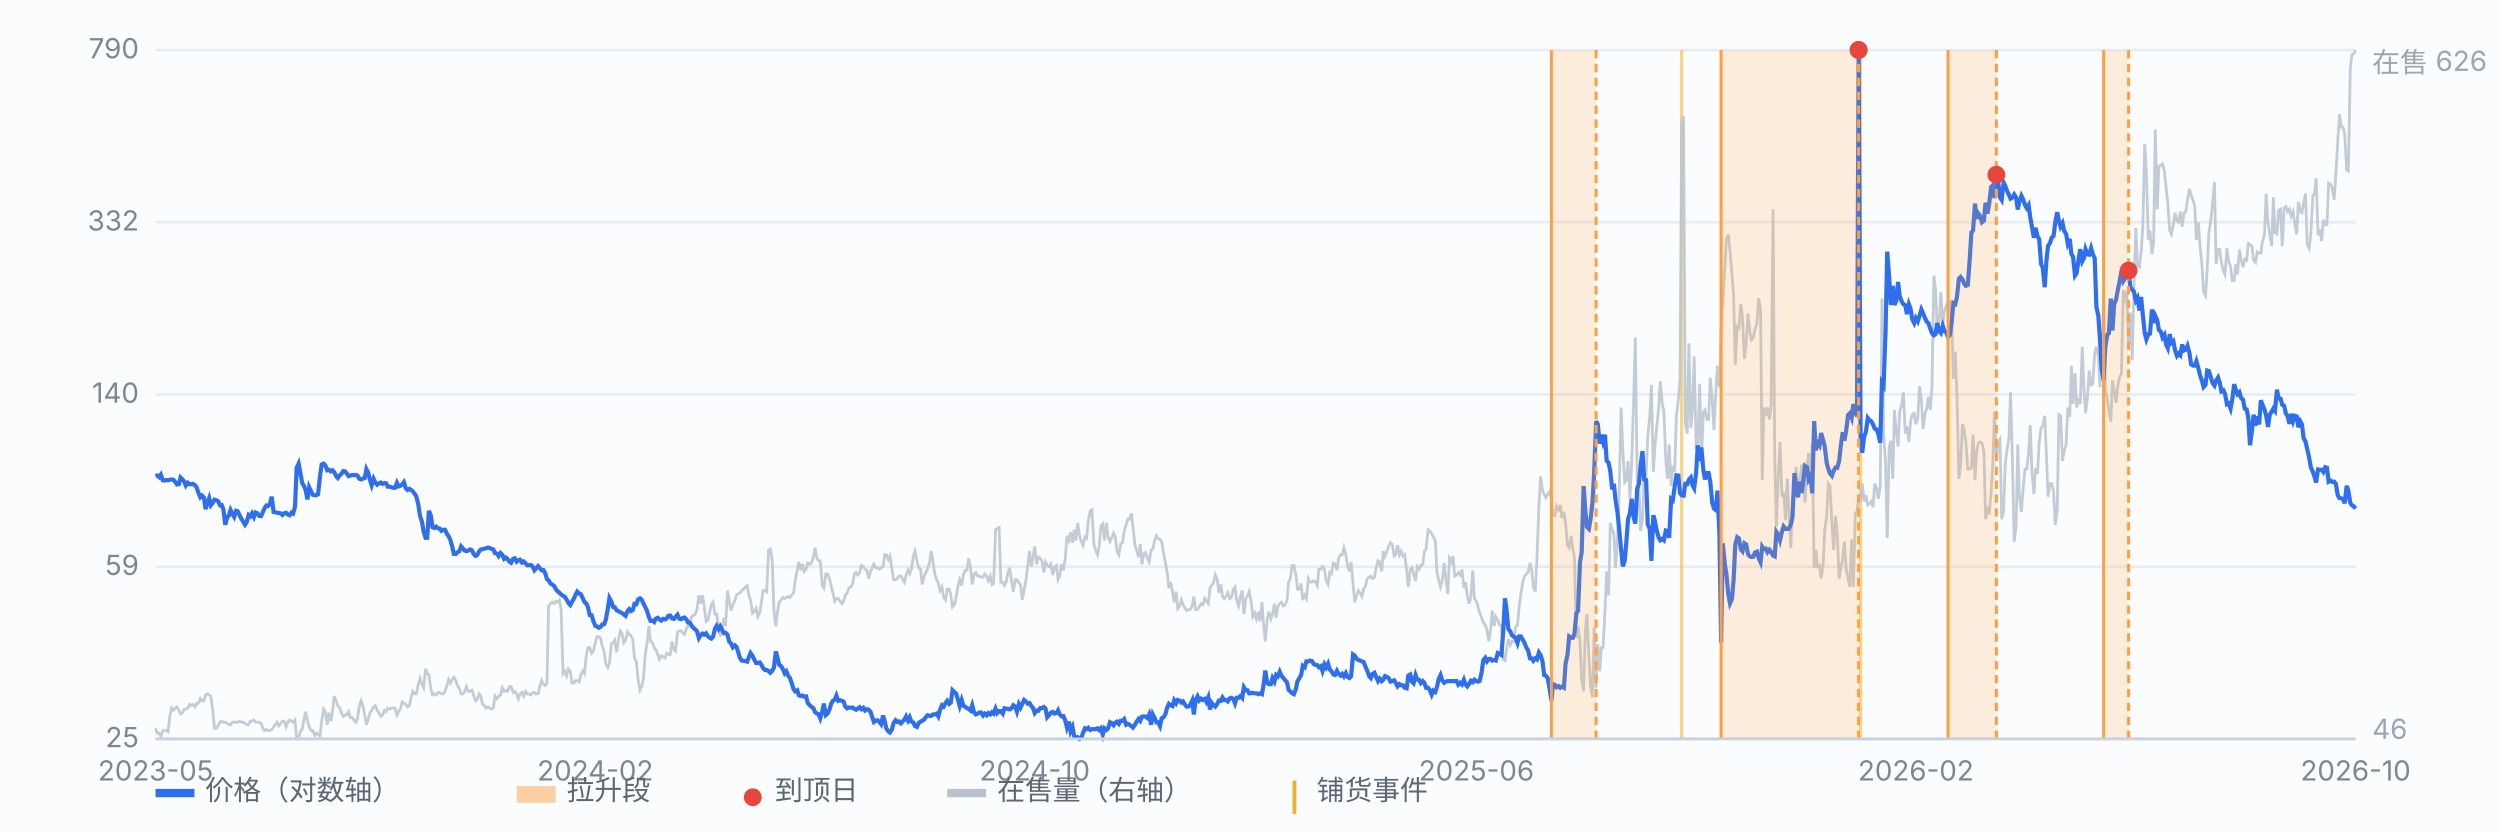
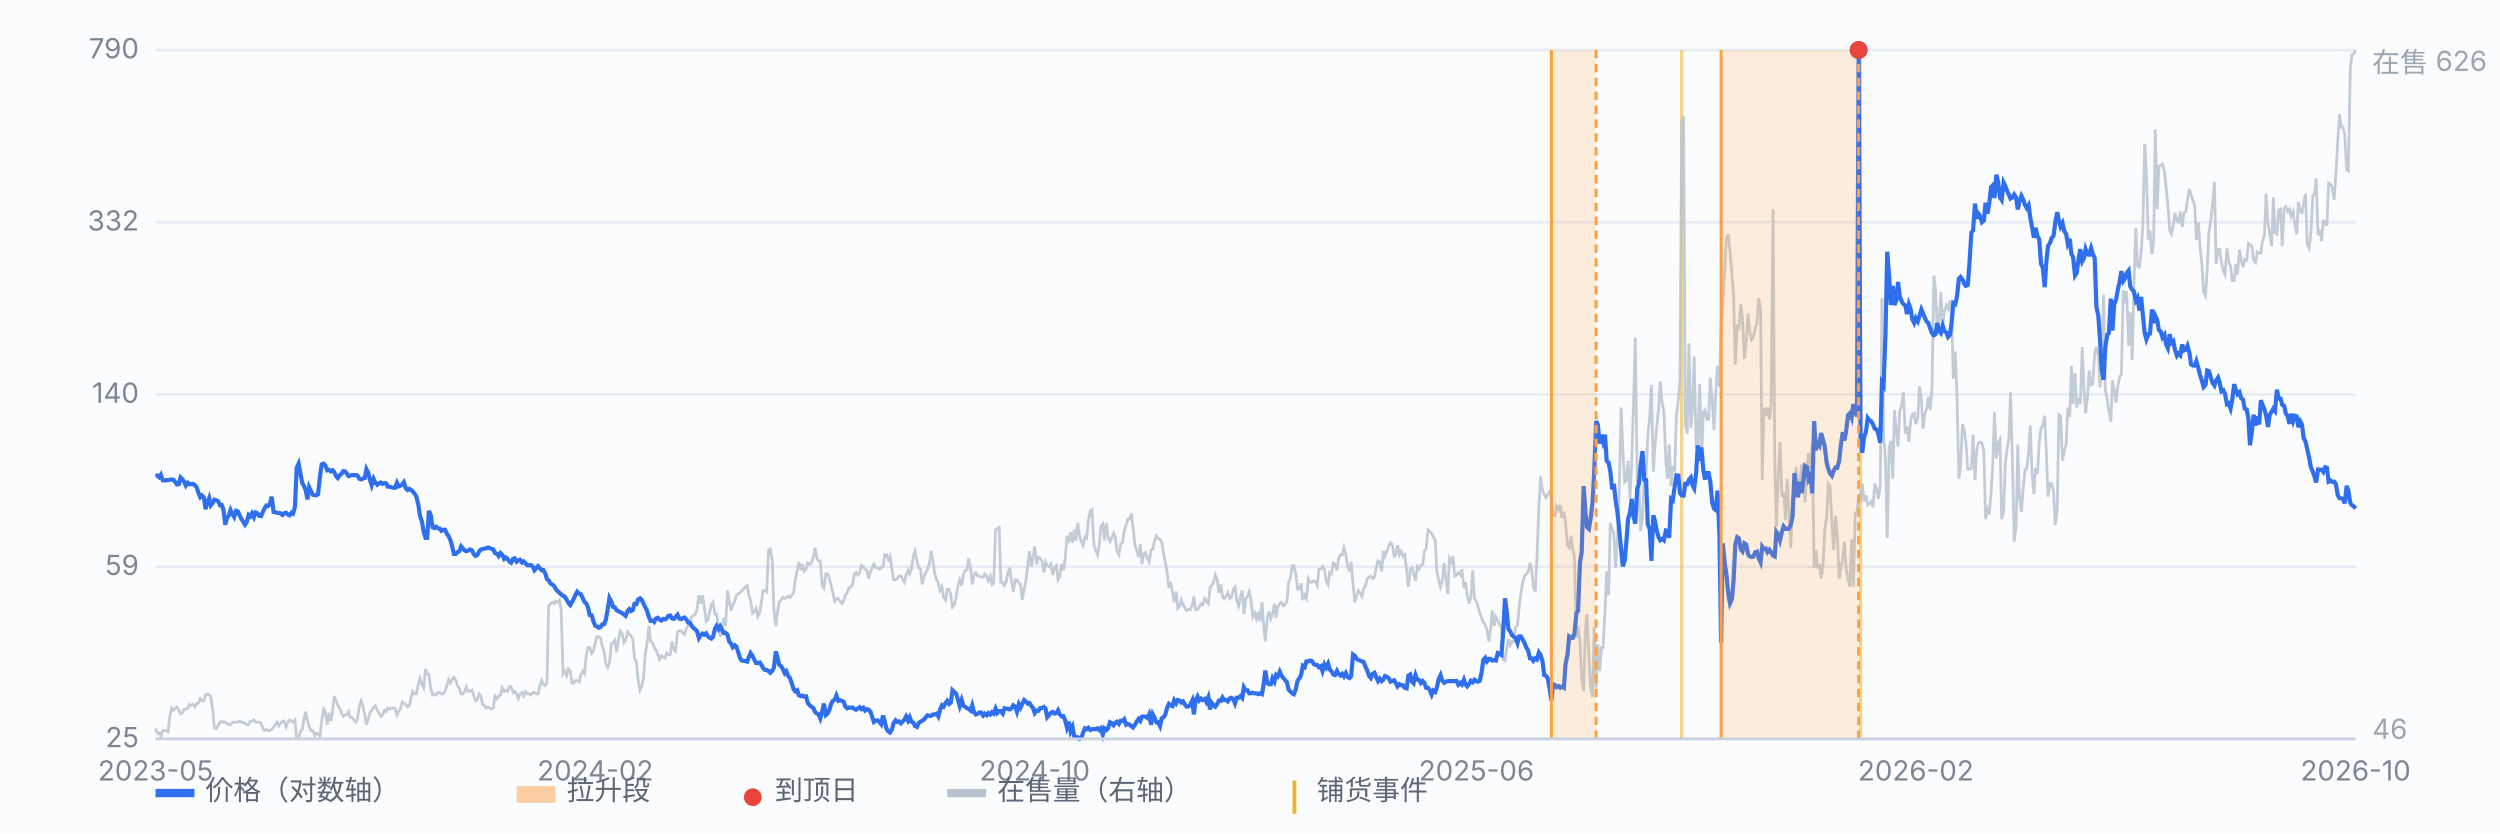
<svg xmlns="http://www.w3.org/2000/svg" viewBox="0 0 900 300" preserveAspectRatio="xMidYMid meet" style="width:100%;max-width:900px;height:auto;display:block" font-family="-apple-system,Segoe UI,Microsoft YaHei,sans-serif" font-size="10">
  <rect x="0" y="0" width="900" height="300" fill="#fbfcfe" />
  <line x1="56" y1="266.0" x2="848" y2="266.0" stroke="#e8edf5" stroke-width="1" />
  <text x="50" y="269.0" text-anchor="end" fill="#7b8794">25</text>
  <line x1="56" y1="204.0" x2="848" y2="204.0" stroke="#e8edf5" stroke-width="1" />
  <text x="50" y="207.0" text-anchor="end" fill="#7b8794">59</text>
  <line x1="56" y1="142.0" x2="848" y2="142.0" stroke="#e8edf5" stroke-width="1" />
  <text x="50" y="145.0" text-anchor="end" fill="#7b8794">140</text>
  <line x1="56" y1="80.0" x2="848" y2="80.0" stroke="#e8edf5" stroke-width="1" />
  <text x="50" y="83.0" text-anchor="end" fill="#7b8794">332</text>
  <line x1="56" y1="18.0" x2="848" y2="18.0" stroke="#e8edf5" stroke-width="1" />
  <text x="50" y="21.0" text-anchor="end" fill="#7b8794">790</text>
  <line x1="605.4" y1="18" x2="605.4" y2="266" stroke="#f0b429" stroke-width="1.2" opacity="0.55" />
  <line x1="669.8" y1="18" x2="669.8" y2="266" stroke="#f0b429" stroke-width="1.2" opacity="0.55" />
  <path d="M56.0 262.2 L56.6 263.9 L57.3 263.9 L57.9 265.1 L58.6 263.0 L59.2 263.0 L59.9 263.0 L60.5 263.4 L61.1 257.9 L61.8 254.9 L62.4 255.7 L63.1 254.9 L63.7 254.5 L64.4 255.7 L65.0 257.0 L65.7 256.6 L66.3 255.3 L66.9 255.3 L67.6 254.9 L68.2 253.6 L68.9 254.0 L69.5 253.6 L70.2 254.5 L70.8 253.2 L71.4 253.2 L72.1 251.5 L72.7 252.3 L73.4 252.3 L74.0 250.2 L74.7 249.8 L75.3 250.2 L75.9 250.6 L76.6 255.7 L77.2 262.2 L77.9 262.2 L78.5 261.3 L79.2 260.0 L79.8 259.6 L80.4 260.0 L81.1 260.0 L81.7 260.4 L82.4 260.9 L83.0 260.9 L83.7 260.0 L84.3 260.0 L85.0 260.0 L85.6 260.0 L86.2 259.6 L86.9 260.0 L87.5 260.0 L88.2 260.4 L88.8 260.9 L89.5 260.9 L90.1 259.6 L90.7 259.6 L91.4 259.2 L92.0 260.0 L92.7 260.0 L93.3 260.0 L94.0 260.4 L94.6 262.2 L95.2 263.0 L95.9 262.6 L96.5 263.0 L97.2 263.0 L97.8 262.6 L98.5 261.7 L99.1 260.9 L99.7 260.0 L100.4 261.3 L101.0 260.4 L101.7 259.6 L102.3 259.6 L103.0 261.7 L103.6 260.0 L104.3 259.2 L104.9 259.6 L105.5 260.0 L106.2 259.2 L106.8 266.0 L107.5 266.0 L108.1 263.4 L108.8 262.6 L109.4 259.2 L110.0 256.2 L110.7 259.6 L111.3 261.7 L112.0 263.0 L112.6 263.0 L113.3 264.7 L113.9 263.9 L114.5 264.3 L115.2 265.1 L115.8 259.6 L116.5 255.3 L117.1 256.2 L117.8 260.9 L118.4 256.6 L119.1 259.6 L119.7 256.2 L120.3 250.6 L121.0 252.3 L121.6 254.0 L122.3 254.9 L122.9 256.6 L123.6 257.9 L124.2 257.4 L124.8 257.4 L125.5 256.2 L126.1 258.3 L126.8 258.3 L127.4 259.2 L128.1 260.0 L128.7 258.7 L129.3 254.5 L130.0 252.3 L130.6 254.0 L131.3 257.4 L131.9 260.9 L132.6 258.7 L133.2 256.6 L133.8 255.7 L134.5 254.5 L135.1 254.0 L135.8 255.7 L136.4 256.6 L137.1 257.9 L137.7 257.4 L138.4 255.7 L139.0 256.2 L139.6 254.9 L140.3 255.3 L140.9 254.9 L141.6 254.9 L142.2 254.9 L142.9 257.4 L143.5 256.2 L144.1 255.3 L144.8 252.7 L145.4 253.2 L146.1 253.6 L146.7 254.5 L147.4 254.0 L148.0 251.0 L148.6 248.9 L149.3 249.8 L149.9 249.8 L150.6 246.3 L151.2 244.2 L151.9 246.3 L152.5 247.6 L153.2 240.8 L153.8 242.5 L154.4 242.9 L155.1 248.0 L155.7 250.2 L156.4 249.8 L157.0 250.2 L157.7 249.3 L158.3 249.3 L158.9 249.8 L159.6 249.8 L160.2 248.9 L160.9 246.8 L161.5 244.6 L162.2 245.9 L162.8 244.6 L163.4 243.8 L164.1 245.0 L164.7 246.8 L165.4 248.0 L166.0 249.8 L166.7 249.8 L167.3 248.9 L167.9 247.2 L168.6 248.9 L169.2 248.9 L169.9 248.5 L170.5 250.2 L171.2 252.3 L171.8 251.9 L172.5 249.8 L173.1 250.6 L173.7 253.6 L174.4 254.0 L175.0 254.9 L175.7 254.5 L176.3 254.9 L177.0 255.3 L177.6 254.9 L178.2 250.6 L178.9 251.5 L179.5 250.6 L180.2 250.2 L180.8 247.6 L181.5 248.9 L182.1 248.5 L182.7 248.9 L183.4 247.2 L184.0 247.2 L184.7 249.3 L185.3 248.9 L186.0 249.8 L186.6 251.5 L187.2 249.8 L187.9 249.3 L188.5 250.6 L189.2 248.9 L189.8 249.8 L190.5 249.8 L191.1 250.2 L191.8 249.3 L192.4 249.3 L193.0 249.8 L193.7 249.8 L194.3 247.2 L195.0 245.0 L195.6 246.3 L196.3 246.8 L196.9 245.9 L197.5 218.1 L198.2 217.3 L198.8 216.8 L199.5 217.3 L200.1 216.4 L200.8 216.8 L201.4 216.0 L202.0 219.4 L202.7 242.5 L203.3 241.6 L204.0 243.3 L204.6 240.8 L205.3 241.6 L205.9 245.9 L206.6 245.9 L207.2 245.0 L207.8 245.0 L208.5 245.5 L209.1 242.9 L209.8 241.6 L210.4 242.5 L211.1 235.6 L211.7 233.1 L212.3 233.1 L213.0 235.2 L213.6 234.4 L214.3 231.4 L214.9 229.2 L215.6 229.2 L216.2 229.7 L216.8 232.6 L217.5 234.8 L218.1 239.1 L218.8 240.3 L219.4 238.6 L220.1 231.8 L220.7 231.4 L221.3 230.5 L222.0 234.8 L222.6 230.5 L223.3 227.1 L223.9 227.9 L224.6 231.4 L225.2 230.5 L225.9 227.5 L226.5 228.4 L227.1 228.8 L227.8 230.1 L228.4 236.9 L229.1 238.2 L229.7 244.6 L230.4 248.5 L231.0 247.2 L231.6 244.6 L232.3 235.6 L232.9 231.8 L233.6 225.4 L234.2 230.9 L234.9 231.4 L235.5 233.1 L236.1 233.9 L236.8 235.6 L237.4 237.4 L238.1 236.1 L238.7 236.5 L239.4 236.9 L240.0 235.2 L240.6 235.6 L241.3 235.6 L241.9 230.9 L242.6 233.9 L243.2 234.4 L243.9 227.5 L244.5 227.1 L245.2 227.1 L245.8 227.9 L246.4 228.4 L247.1 226.2 L247.7 225.4 L248.4 223.7 L249.0 222.0 L249.7 221.5 L250.3 221.1 L250.9 219.4 L251.6 214.3 L252.2 217.3 L252.9 214.3 L253.5 218.1 L254.2 223.7 L254.8 223.2 L255.4 220.7 L256.1 217.7 L256.7 216.8 L257.4 221.1 L258.0 221.1 L258.7 225.8 L259.3 229.2 L260.0 226.2 L260.6 222.4 L261.2 225.4 L261.9 212.6 L262.5 216.4 L263.2 219.8 L263.8 217.7 L264.5 216.4 L265.1 214.3 L265.7 213.8 L266.4 213.4 L267.0 212.6 L267.7 212.1 L268.3 211.3 L269.0 210.8 L269.6 214.3 L270.2 216.0 L270.9 220.7 L271.5 220.2 L272.2 219.0 L272.8 222.0 L273.5 220.7 L274.1 216.8 L274.7 212.6 L275.4 212.6 L276.0 213.0 L276.7 198.0 L277.3 197.6 L278.0 201.4 L278.6 219.4 L279.3 225.4 L279.9 220.2 L280.5 216.8 L281.2 216.0 L281.8 215.1 L282.5 215.5 L283.1 215.1 L283.8 214.7 L284.4 215.1 L285.0 214.3 L285.7 213.4 L286.3 208.7 L287.0 205.3 L287.6 202.3 L288.3 205.3 L288.9 203.1 L289.5 205.7 L290.2 204.9 L290.8 202.7 L291.5 203.1 L292.1 202.7 L292.8 200.6 L293.4 197.2 L294.1 201.0 L294.7 201.9 L295.3 201.9 L296.0 210.8 L296.6 211.7 L297.3 206.6 L297.9 206.6 L298.6 208.3 L299.2 210.8 L299.8 213.4 L300.5 216.4 L301.1 215.5 L301.8 215.5 L302.4 216.4 L303.1 217.3 L303.7 216.4 L304.3 214.3 L305.0 213.4 L305.6 211.7 L306.3 211.3 L306.9 210.4 L307.6 206.6 L308.2 206.1 L308.8 207.0 L309.5 206.1 L310.1 203.6 L310.8 204.0 L311.4 204.9 L312.1 205.3 L312.7 208.3 L313.4 205.7 L314.0 204.4 L314.6 203.1 L315.3 204.4 L315.9 204.4 L316.6 204.9 L317.2 204.4 L317.9 204.0 L318.5 199.7 L319.1 199.7 L319.8 201.4 L320.4 200.2 L321.1 204.9 L321.7 208.7 L322.4 208.7 L323.0 208.3 L323.6 207.4 L324.3 207.4 L324.9 208.3 L325.6 209.6 L326.2 207.0 L326.9 205.3 L327.5 206.6 L328.1 204.9 L328.8 200.2 L329.4 198.4 L330.1 201.9 L330.7 204.4 L331.4 204.9 L332.0 210.4 L332.7 207.4 L333.3 206.1 L333.9 204.9 L334.6 202.7 L335.2 198.4 L335.9 202.3 L336.5 206.6 L337.2 208.7 L337.8 210.0 L338.4 212.6 L339.1 211.3 L339.7 215.1 L340.4 216.0 L341.0 212.1 L341.7 212.1 L342.3 214.3 L342.9 218.5 L343.6 217.7 L344.2 215.1 L344.9 210.8 L345.5 208.7 L346.2 210.8 L346.8 207.0 L347.5 205.3 L348.1 205.3 L348.7 201.0 L349.4 204.4 L350.0 210.4 L350.7 206.6 L351.3 206.1 L352.0 207.4 L352.6 207.4 L353.2 207.8 L353.9 207.8 L354.5 206.6 L355.2 207.4 L355.8 209.1 L356.5 207.4 L357.1 210.4 L357.7 210.0 L358.4 190.7 L359.0 190.3 L359.7 189.9 L360.3 209.6 L361.0 209.6 L361.6 210.8 L362.2 209.6 L362.9 206.1 L363.5 204.4 L364.2 209.6 L364.8 213.0 L365.5 208.7 L366.1 208.7 L366.8 210.0 L367.4 210.4 L368.0 216.0 L368.7 212.1 L369.3 209.1 L370.0 203.6 L370.6 198.4 L371.3 204.0 L371.9 200.6 L372.5 196.7 L373.2 203.1 L373.8 200.6 L374.5 201.0 L375.1 201.9 L375.8 206.1 L376.4 202.3 L377.0 203.6 L377.7 204.0 L378.3 203.1 L379.0 207.0 L379.6 204.4 L380.3 203.6 L380.9 208.7 L381.5 207.4 L382.2 203.1 L382.8 205.3 L383.5 201.0 L384.1 192.9 L384.8 194.6 L385.4 191.6 L386.1 195.4 L386.7 190.7 L387.3 194.6 L388.0 188.2 L388.6 192.9 L389.3 195.0 L389.9 196.3 L390.6 193.3 L391.2 193.7 L391.8 187.3 L392.5 183.9 L393.1 183.5 L393.8 195.9 L394.4 198.0 L395.1 199.7 L395.7 196.7 L396.3 189.5 L397.0 188.6 L397.6 194.6 L398.3 188.2 L398.9 193.3 L399.6 195.0 L400.2 193.7 L400.9 192.0 L401.5 193.3 L402.1 198.4 L402.8 199.7 L403.4 195.9 L404.1 195.4 L404.7 191.2 L405.4 189.0 L406.0 186.9 L406.6 186.9 L407.3 184.8 L407.9 189.9 L408.6 196.3 L409.2 198.0 L409.9 200.6 L410.5 195.9 L411.1 203.1 L411.8 199.3 L412.4 198.9 L413.1 201.0 L413.7 202.3 L414.4 198.0 L415.0 197.6 L415.6 195.0 L416.3 192.9 L416.9 193.7 L417.6 194.2 L418.2 195.0 L418.9 199.3 L419.5 202.3 L420.2 206.1 L420.8 211.7 L421.4 209.6 L422.1 213.0 L422.7 216.8 L423.4 213.0 L424.0 219.0 L424.7 218.1 L425.3 216.0 L425.9 217.7 L426.6 219.0 L427.2 219.8 L427.9 219.4 L428.5 219.4 L429.2 218.1 L429.8 214.7 L430.4 219.4 L431.1 219.4 L431.7 218.5 L432.4 217.3 L433.0 217.7 L433.7 215.5 L434.3 216.4 L435.0 217.3 L435.6 211.7 L436.2 210.8 L436.9 209.6 L437.5 207.0 L438.2 208.7 L438.8 213.4 L439.5 210.4 L440.1 214.7 L440.7 215.5 L441.4 214.7 L442.0 213.4 L442.7 215.5 L443.3 215.1 L444.0 212.1 L444.6 211.3 L445.2 216.0 L445.9 218.1 L446.5 215.1 L447.2 212.6 L447.8 221.1 L448.5 215.5 L449.1 214.7 L449.7 213.0 L450.4 216.4 L451.0 222.0 L451.7 220.7 L452.3 222.8 L453.0 220.2 L453.6 223.7 L454.3 216.8 L454.9 225.0 L455.5 230.9 L456.2 222.8 L456.8 220.2 L457.5 222.8 L458.1 221.1 L458.8 217.3 L459.4 222.4 L460.0 218.5 L460.7 217.3 L461.3 216.8 L462.0 218.1 L462.6 217.7 L463.3 216.4 L463.9 209.6 L464.5 208.3 L465.2 203.6 L465.8 203.6 L466.5 207.0 L467.1 212.1 L467.8 212.1 L468.4 210.0 L469.0 216.0 L469.7 214.3 L470.3 215.5 L471.0 208.3 L471.6 209.6 L472.3 209.6 L472.9 209.1 L473.6 209.6 L474.2 210.8 L474.8 204.9 L475.5 204.9 L476.1 204.0 L476.8 204.9 L477.4 209.1 L478.1 210.4 L478.7 206.1 L479.3 206.6 L480.0 202.7 L480.6 203.1 L481.3 205.3 L481.9 201.0 L482.6 199.7 L483.2 199.7 L483.8 197.2 L484.5 199.7 L485.1 203.6 L485.8 205.7 L486.4 202.3 L487.1 210.4 L487.7 216.8 L488.4 214.3 L489.0 212.6 L489.6 213.4 L490.3 214.7 L490.9 212.1 L491.6 210.8 L492.2 208.3 L492.9 207.8 L493.5 207.4 L494.1 208.3 L494.8 207.8 L495.4 204.4 L496.1 201.9 L496.7 202.3 L497.4 205.7 L498.0 198.4 L498.6 200.2 L499.3 198.4 L499.9 196.7 L500.6 195.4 L501.2 195.9 L501.9 200.2 L502.5 199.7 L503.1 196.3 L503.8 199.7 L504.4 198.4 L505.1 200.2 L505.7 199.7 L506.4 205.3 L507.0 211.3 L507.7 204.9 L508.3 204.4 L508.9 206.6 L509.6 209.1 L510.2 204.0 L510.9 204.9 L511.5 203.6 L512.2 203.1 L512.8 198.4 L513.4 197.6 L514.1 190.7 L514.7 191.2 L515.4 192.0 L516.0 193.3 L516.7 194.6 L517.3 206.1 L517.9 208.7 L518.6 211.3 L519.2 209.1 L519.9 202.7 L520.5 208.3 L521.2 213.8 L521.8 201.0 L522.5 202.3 L523.1 200.2 L523.7 207.4 L524.4 207.0 L525.0 206.1 L525.7 207.0 L526.3 204.9 L527.0 211.7 L527.6 209.6 L528.2 214.3 L528.9 217.3 L529.5 215.1 L530.2 205.3 L530.8 215.5 L531.5 216.4 L532.1 218.5 L532.7 220.7 L533.4 222.4 L534.0 224.1 L534.7 225.0 L535.3 226.7 L536.0 230.9 L536.6 226.7 L537.2 219.8 L537.9 225.4 L538.5 222.0 L539.2 223.2 L539.8 225.0 L540.5 225.0 L541.1 237.4 L541.8 237.8 L542.4 233.5 L543.0 230.1 L543.7 232.2 L544.3 230.9 L545.0 230.9 L545.6 225.8 L546.3 225.0 L546.9 218.5 L547.5 213.8 L548.2 209.6 L548.8 207.4 L549.5 206.6 L550.1 206.1 L550.8 202.7 L551.4 204.9 L552.0 211.3 L552.7 213.0 L553.3 200.6 L554.0 182.2 L554.6 171.5 L555.3 176.6 L555.9 177.9 L556.5 179.2 L557.2 177.9 L557.8 177.1 L558.5 179.2 L559.1 185.6 L559.8 185.6 L560.4 182.2 L561.1 183.5 L561.7 181.8 L562.3 186.5 L563.0 184.3 L563.6 188.2 L564.3 196.3 L564.9 197.2 L565.6 192.9 L566.2 197.6 L566.8 200.6 L567.5 229.7 L568.1 225.4 L568.8 230.9 L569.4 244.6 L570.1 248.9 L570.7 227.1 L571.3 221.1 L572.0 236.5 L572.6 247.2 L573.3 251.0 L573.9 225.8 L574.6 247.6 L575.2 231.8 L575.9 241.6 L576.5 233.1 L577.1 233.1 L577.8 219.8 L578.4 205.7 L579.1 214.3 L579.7 188.2 L580.4 190.7 L581.0 192.0 L581.6 204.4 L582.3 193.7 L582.9 177.1 L583.6 146.7 L584.2 161.7 L584.9 173.6 L585.5 172.8 L586.1 165.9 L586.8 179.6 L587.4 166.4 L588.1 144.1 L588.7 121.5 L589.4 173.2 L590.0 174.9 L590.6 191.2 L591.3 186.5 L591.9 169.4 L592.6 170.6 L593.2 157.0 L593.9 150.1 L594.5 138.6 L595.2 169.8 L595.8 160.4 L596.4 154.0 L597.1 147.1 L597.7 137.3 L598.4 145.4 L599.0 148.0 L599.7 165.9 L600.3 172.4 L600.9 160.0 L601.6 174.9 L602.2 167.7 L602.9 169.8 L603.5 149.7 L604.2 144.1 L604.8 136.0 L605.4 44.1 L606.1 41.9 L606.7 152.3 L607.4 156.1 L608.0 123.6 L608.7 154.0 L609.3 147.1 L609.9 128.3 L610.6 160.4 L611.2 159.5 L611.9 138.2 L612.5 166.8 L613.2 148.4 L613.8 147.6 L614.5 151.0 L615.1 151.0 L615.7 136.0 L616.4 143.7 L617.0 154.8 L617.7 141.1 L618.3 131.7 L619.0 139.4 L619.6 117.2 L620.2 109.5 L620.9 96.7 L621.5 86.0 L622.2 84.3 L622.8 90.3 L623.5 98.8 L624.1 106.5 L624.7 131.3 L625.4 117.6 L626.0 118.1 L626.7 109.5 L627.3 114.6 L628.0 129.2 L628.6 124.0 L629.3 112.9 L629.9 119.3 L630.5 122.3 L631.2 121.5 L631.8 118.5 L632.5 116.3 L633.1 107.4 L633.8 111.6 L634.4 172.8 L635.0 146.7 L635.7 149.7 L636.3 146.7 L637.0 151.0 L637.6 146.3 L638.3 75.3 L638.9 165.5 L639.5 189.5 L640.2 170.6 L640.8 159.1 L641.5 178.8 L642.1 177.1 L642.8 187.3 L643.4 172.4 L644.0 184.3 L644.7 197.2 L645.3 179.6 L646.0 177.1 L646.6 168.1 L647.3 174.1 L647.9 174.5 L648.6 167.2 L649.2 170.6 L649.8 180.9 L650.5 167.7 L651.1 163.0 L651.8 172.8 L652.4 159.5 L653.1 204.4 L653.7 198.0 L654.3 204.0 L655.0 203.6 L655.6 208.3 L656.3 203.6 L656.9 190.7 L657.6 186.0 L658.2 174.1 L658.8 174.9 L659.5 188.2 L660.1 198.0 L660.8 185.6 L661.4 192.5 L662.1 208.3 L662.7 204.4 L663.4 201.0 L664.0 195.0 L664.6 204.9 L665.3 208.3 L665.9 211.3 L666.6 194.2 L667.2 211.3 L667.9 184.8 L668.5 184.3 L669.1 179.2 L669.8 180.1 L670.4 174.1 L671.1 180.5 L671.7 178.3 L672.4 181.8 L673.0 181.3 L673.6 180.5 L674.3 182.6 L674.9 174.1 L675.6 175.8 L676.2 179.6 L676.9 174.9 L677.5 107.4 L678.1 156.1 L678.8 166.4 L679.4 193.7 L680.1 161.2 L680.7 158.7 L681.4 172.4 L682.0 147.6 L682.7 155.7 L683.3 160.8 L683.9 148.0 L684.6 145.8 L685.2 141.1 L685.9 156.1 L686.5 153.5 L687.2 159.1 L687.8 151.8 L688.4 149.3 L689.1 148.8 L689.7 152.7 L690.4 150.6 L691.0 139.0 L691.7 144.1 L692.3 154.4 L692.9 149.3 L693.6 147.1 L694.2 142.9 L694.9 147.6 L695.5 139.4 L696.2 99.2 L696.8 104.4 L697.4 118.5 L698.1 115.9 L698.7 105.2 L699.4 116.8 L700.0 112.1 L700.7 109.9 L701.3 111.2 L702.0 108.2 L702.6 113.4 L703.2 136.4 L703.9 126.6 L704.5 142.0 L705.2 172.4 L705.8 167.7 L706.5 152.7 L707.1 154.8 L707.7 159.1 L708.4 168.9 L709.0 168.9 L709.7 168.5 L710.3 156.5 L711.0 172.8 L711.6 162.5 L712.2 159.5 L712.9 159.1 L713.5 159.5 L714.2 162.5 L714.8 186.9 L715.5 183.5 L716.1 185.2 L716.8 177.1 L717.4 167.2 L718.0 148.4 L718.7 165.1 L719.3 159.5 L720.0 158.2 L720.6 186.9 L721.3 183.9 L721.9 166.8 L722.5 162.1 L723.2 157.8 L723.8 141.1 L724.5 166.8 L725.1 195.0 L725.8 189.5 L726.4 160.0 L727.0 178.8 L727.7 184.3 L728.3 176.2 L729.0 168.9 L729.6 168.9 L730.3 163.0 L730.9 153.1 L731.5 169.8 L732.2 177.9 L732.8 168.5 L733.5 170.6 L734.1 159.5 L734.8 154.0 L735.4 153.5 L736.1 149.7 L736.7 163.4 L737.3 178.8 L738.0 174.1 L738.6 174.1 L739.3 177.1 L739.9 189.0 L740.6 183.5 L741.2 149.3 L741.8 149.7 L742.5 165.9 L743.1 162.5 L743.8 160.0 L744.4 146.7 L745.1 150.1 L745.7 131.7 L746.3 145.4 L747.0 134.3 L747.6 146.7 L748.3 143.3 L748.9 145.4 L749.6 124.9 L750.2 139.4 L750.8 148.8 L751.5 142.9 L752.1 133.4 L752.8 138.6 L753.4 138.2 L754.1 127.0 L754.7 124.9 L755.4 128.3 L756.0 139.4 L756.6 128.7 L757.3 106.1 L757.9 140.3 L758.6 143.7 L759.2 148.0 L759.9 151.8 L760.5 136.9 L761.1 140.3 L761.8 145.0 L762.4 139.0 L763.1 135.6 L763.7 134.7 L764.4 104.4 L765.0 109.1 L765.6 104.8 L766.3 124.5 L766.9 112.5 L767.6 129.6 L768.2 103.5 L768.9 82.1 L769.5 95.8 L770.2 96.2 L770.8 90.7 L771.4 82.1 L772.1 51.8 L772.7 62.5 L773.4 86.4 L774.0 83.0 L774.7 91.5 L775.3 87.3 L775.9 46.6 L776.6 75.3 L777.2 59.9 L777.9 59.5 L778.5 59.0 L779.2 61.6 L779.8 67.6 L780.4 73.2 L781.1 83.0 L781.7 84.3 L782.4 80.9 L783.0 76.6 L783.7 79.6 L784.3 80.0 L784.9 76.2 L785.6 81.7 L786.2 76.6 L786.9 76.2 L787.5 71.9 L788.2 68.0 L788.8 70.2 L789.5 72.3 L790.1 74.0 L790.7 86.4 L791.4 80.0 L792.0 88.6 L792.7 95.4 L793.3 105.2 L794.0 106.5 L794.6 96.7 L795.2 83.8 L795.9 79.1 L796.5 73.6 L797.2 65.5 L797.8 95.0 L798.5 89.8 L799.1 89.8 L799.7 94.5 L800.4 97.5 L801.0 98.8 L801.7 89.4 L802.3 94.1 L803.0 95.8 L803.6 101.0 L804.3 101.0 L804.9 95.0 L805.5 98.8 L806.2 89.8 L806.8 93.7 L807.5 96.2 L808.1 93.3 L808.8 93.7 L809.4 87.7 L810.0 88.1 L810.7 88.6 L811.3 93.7 L812.0 94.5 L812.6 90.7 L813.3 91.1 L813.9 91.1 L814.5 86.8 L815.2 84.7 L815.8 69.7 L816.5 80.4 L817.1 84.3 L817.8 88.6 L818.4 71.0 L819.0 83.8 L819.7 84.3 L820.3 75.7 L821.0 75.3 L821.6 88.6 L822.3 74.9 L822.9 74.4 L823.6 76.2 L824.2 75.3 L824.8 77.9 L825.5 76.2 L826.1 80.4 L826.8 84.3 L827.4 72.7 L828.1 76.2 L828.7 76.6 L829.3 73.2 L830.0 69.7 L830.6 88.1 L831.3 89.4 L831.9 84.3 L832.6 70.6 L833.2 69.7 L833.8 64.2 L834.5 84.7 L835.1 82.6 L835.8 86.8 L836.4 79.1 L837.1 80.9 L837.7 80.9 L838.3 65.9 L839.0 66.3 L839.6 67.6 L840.3 71.9 L840.9 62.9 L841.6 50.5 L842.2 41.1 L842.9 45.8 L843.5 45.8 L844.1 48.4 L844.8 61.2 L845.4 61.6 L846.1 24.8 L846.7 19.7 L847.4 19.3 L848.0 18.0" fill="none" stroke="#b9c3cf" stroke-width="1" opacity="0.85" />
  <text x="854" y="26" fill="#9aa6b2">在售 626</text>
  <text x="854" y="266" fill="#9aa6b2">46</text>
  <path d="M56.0 171.5 L56.6 171.2 L57.3 171.8 L57.9 170.9 L58.6 172.9 L59.2 173.0 L59.9 172.8 L60.5 172.9 L61.1 172.7 L61.8 172.6 L62.4 172.7 L63.1 173.5 L63.7 174.4 L64.4 174.3 L65.0 171.9 L65.7 172.6 L66.3 173.4 L66.9 174.8 L67.6 173.8 L68.2 174.3 L68.9 174.3 L69.5 174.2 L70.2 174.7 L70.8 175.5 L71.4 177.3 L72.1 179.0 L72.7 178.4 L73.4 179.1 L74.0 183.3 L74.7 180.9 L75.3 179.3 L75.9 181.9 L76.6 181.0 L77.2 179.9 L77.9 180.1 L78.5 180.4 L79.2 181.9 L79.8 181.8 L80.4 183.3 L81.1 188.9 L81.7 186.5 L82.4 185.5 L83.0 183.6 L83.7 185.1 L84.3 186.1 L85.0 183.9 L85.6 184.1 L86.2 185.4 L86.9 186.8 L87.5 187.7 L88.2 188.9 L88.8 188.0 L89.5 185.4 L90.1 185.9 L90.7 184.8 L91.4 186.2 L92.0 184.5 L92.7 184.8 L93.3 185.7 L94.0 185.8 L94.6 184.4 L95.2 183.0 L95.9 182.0 L96.5 182.2 L97.2 181.3 L97.8 178.8 L98.5 184.3 L99.1 184.4 L99.7 184.6 L100.4 184.7 L101.0 184.8 L101.7 185.4 L102.3 184.8 L103.0 184.6 L103.6 185.2 L104.3 185.5 L104.9 184.6 L105.5 184.9 L106.2 182.4 L106.8 168.4 L107.5 166.9 L108.1 170.1 L108.8 173.9 L109.4 174.9 L110.0 176.3 L110.7 179.8 L111.3 175.4 L112.0 176.9 L112.6 178.1 L113.3 178.3 L113.9 178.3 L114.5 177.9 L115.2 171.5 L115.8 167.2 L116.5 166.9 L117.1 167.5 L117.8 169.3 L118.4 169.1 L119.1 169.7 L119.7 169.3 L120.3 169.9 L121.0 171.4 L121.6 172.1 L122.3 171.1 L122.9 170.6 L123.6 169.6 L124.2 169.7 L124.8 170.4 L125.5 171.4 L126.1 171.2 L126.8 171.0 L127.4 171.1 L128.1 171.0 L128.7 171.2 L129.3 172.3 L130.0 172.6 L130.6 172.3 L131.3 172.1 L131.9 168.9 L132.6 170.3 L133.2 172.8 L133.8 174.7 L134.5 172.4 L135.1 173.7 L135.8 174.5 L136.4 174.0 L137.1 173.7 L137.7 174.2 L138.4 173.9 L139.0 174.0 L139.6 175.2 L140.3 175.2 L140.9 175.4 L141.6 175.6 L142.2 175.6 L142.9 173.8 L143.5 175.1 L144.1 174.9 L144.8 174.4 L145.4 173.6 L146.1 175.8 L146.7 176.4 L147.4 176.0 L148.0 176.4 L148.6 176.9 L149.3 177.8 L149.9 178.8 L150.6 181.7 L151.2 185.7 L151.9 187.8 L152.5 191.3 L153.2 193.6 L153.8 193.6 L154.4 183.9 L155.1 185.6 L155.7 189.8 L156.4 190.1 L157.0 189.6 L157.7 190.2 L158.3 190.3 L158.9 191.1 L159.6 190.7 L160.2 190.7 L160.9 192.2 L161.5 193.0 L162.2 194.6 L162.8 196.8 L163.4 199.4 L164.1 199.4 L164.7 198.8 L165.4 198.4 L166.0 196.7 L166.7 197.5 L167.3 198.2 L167.9 198.4 L168.6 198.2 L169.2 197.8 L169.9 198.1 L170.5 199.4 L171.2 200.1 L171.8 199.8 L172.5 198.5 L173.1 197.8 L173.7 197.7 L174.4 197.5 L175.0 197.4 L175.7 197.1 L176.3 197.3 L177.0 197.6 L177.6 197.8 L178.2 199.1 L178.9 199.3 L179.5 200.2 L180.2 199.1 L180.8 199.7 L181.5 201.2 L182.1 200.7 L182.7 201.2 L183.4 202.2 L184.0 202.6 L184.7 201.2 L185.3 201.0 L186.0 202.2 L186.6 201.7 L187.2 201.5 L187.9 202.5 L188.5 202.1 L189.2 202.8 L189.8 203.5 L190.5 203.5 L191.1 203.4 L191.8 204.0 L192.4 205.3 L193.0 204.6 L193.7 203.8 L194.3 204.5 L195.0 205.3 L195.6 205.2 L196.3 206.4 L196.9 208.5 L197.5 208.9 L198.2 210.1 L198.8 210.4 L199.5 211.0 L200.1 212.1 L200.8 212.9 L201.4 213.4 L202.0 214.0 L202.7 214.5 L203.3 214.8 L204.0 215.9 L204.6 217.0 L205.3 217.8 L205.9 216.7 L206.6 215.5 L207.2 214.1 L207.8 213.0 L208.5 213.7 L209.1 213.9 L209.8 215.4 L210.4 216.7 L211.1 217.3 L211.7 218.7 L212.3 221.4 L213.0 221.5 L213.6 223.6 L214.3 225.3 L214.9 225.5 L215.6 226.0 L216.2 225.7 L216.8 224.8 L217.5 224.7 L218.1 223.1 L218.8 219.2 L219.4 215.3 L220.1 216.6 L220.7 218.5 L221.3 218.6 L222.0 219.7 L222.6 220.0 L223.3 220.4 L223.9 220.7 L224.6 221.2 L225.2 221.7 L225.9 220.0 L226.5 219.3 L227.1 220.0 L227.8 219.6 L228.4 217.4 L229.1 217.5 L229.7 215.8 L230.4 215.4 L231.0 215.9 L231.6 217.2 L232.3 218.6 L232.9 219.8 L233.6 222.1 L234.2 223.5 L234.9 223.4 L235.5 223.9 L236.1 222.7 L236.8 222.4 L237.4 223.0 L238.1 223.4 L238.7 222.8 L239.4 223.0 L240.0 222.6 L240.6 221.7 L241.3 221.6 L241.9 222.6 L242.6 222.8 L243.2 222.1 L243.9 221.3 L244.5 222.7 L245.2 222.9 L245.8 222.5 L246.4 222.3 L247.1 223.0 L247.7 224.1 L248.4 224.2 L249.0 225.3 L249.7 226.1 L250.3 226.6 L250.9 227.2 L251.6 229.7 L252.2 228.7 L252.9 228.1 L253.5 228.5 L254.2 228.0 L254.8 229.0 L255.4 229.5 L256.1 229.9 L256.7 229.2 L257.4 226.3 L258.0 225.3 L258.7 226.5 L259.3 225.5 L260.0 226.8 L260.6 227.9 L261.2 227.8 L261.9 228.5 L262.5 230.9 L263.2 231.7 L263.8 233.0 L264.5 232.3 L265.1 232.8 L265.7 234.6 L266.4 236.9 L267.0 237.8 L267.7 237.9 L268.3 238.0 L269.0 238.2 L269.6 236.5 L270.2 235.1 L270.9 236.1 L271.5 237.4 L272.2 238.7 L272.8 238.7 L273.5 238.5 L274.1 239.3 L274.7 240.5 L275.4 241.2 L276.0 241.2 L276.7 241.6 L277.3 242.2 L278.0 241.5 L278.6 240.4 L279.3 234.5 L279.9 236.7 L280.5 239.3 L281.2 239.8 L281.8 240.8 L282.5 242.4 L283.1 241.7 L283.8 243.4 L284.4 244.1 L285.0 245.9 L285.7 248.1 L286.3 248.9 L287.0 248.5 L287.6 250.3 L288.3 250.6 L288.9 250.4 L289.5 250.8 L290.2 250.7 L290.8 253.1 L291.5 253.9 L292.1 254.4 L292.8 254.9 L293.4 256.3 L294.1 256.9 L294.7 257.1 L295.3 258.6 L296.0 256.2 L296.6 253.3 L297.3 257.4 L297.9 256.9 L298.6 255.5 L299.2 253.4 L299.8 252.3 L300.5 251.9 L301.1 250.4 L301.8 252.3 L302.4 252.1 L303.1 252.3 L303.7 252.6 L304.3 254.3 L305.0 255.0 L305.6 254.7 L306.3 254.8 L306.9 254.7 L307.6 255.2 L308.2 255.5 L308.8 255.1 L309.5 254.6 L310.1 255.3 L310.8 254.8 L311.4 255.8 L312.1 255.3 L312.7 255.5 L313.4 256.3 L314.0 258.1 L314.6 259.9 L315.3 259.4 L315.9 259.3 L316.6 259.9 L317.2 260.7 L317.9 257.6 L318.5 259.7 L319.1 262.3 L319.8 263.3 L320.4 263.7 L321.1 262.6 L321.7 260.3 L322.4 259.3 L323.0 259.9 L323.6 259.7 L324.3 260.4 L324.9 259.8 L325.6 259.0 L326.2 257.9 L326.9 259.4 L327.5 258.2 L328.1 259.8 L328.8 260.1 L329.4 261.4 L330.1 261.7 L330.7 260.3 L331.4 259.8 L332.0 259.5 L332.7 259.0 L333.3 258.2 L333.9 257.5 L334.6 257.7 L335.2 257.7 L335.9 257.2 L336.5 257.2 L337.2 256.9 L337.8 257.9 L338.4 255.6 L339.1 253.9 L339.7 254.4 L340.4 253.1 L341.0 252.3 L341.7 253.4 L342.3 252.9 L342.9 248.5 L343.6 249.2 L344.2 249.7 L344.9 252.0 L345.5 254.2 L346.2 252.0 L346.8 254.0 L347.5 254.5 L348.1 254.9 L348.7 255.2 L349.4 255.8 L350.0 253.9 L350.7 256.5 L351.3 257.2 L352.0 256.9 L352.6 256.5 L353.2 256.5 L353.9 257.6 L354.5 256.9 L355.2 257.5 L355.8 256.7 L356.5 257.2 L357.1 256.4 L357.7 256.9 L358.4 255.1 L359.0 256.7 L359.7 256.0 L360.3 256.0 L361.0 256.9 L361.6 255.0 L362.2 255.1 L362.9 255.2 L363.5 255.4 L364.2 254.9 L364.8 253.9 L365.5 254.4 L366.1 256.2 L366.8 253.5 L367.4 254.7 L368.0 253.4 L368.7 252.0 L369.3 252.5 L370.0 253.3 L370.6 253.1 L371.3 254.2 L371.9 254.9 L372.5 256.7 L373.2 255.8 L373.8 255.9 L374.5 254.9 L375.1 254.9 L375.8 254.5 L376.4 255.1 L377.0 258.2 L377.7 257.4 L378.3 256.6 L379.0 256.3 L379.6 256.9 L380.3 256.7 L380.9 255.7 L381.5 257.2 L382.2 257.9 L382.8 257.8 L383.5 259.4 L384.1 261.9 L384.8 259.8 L385.4 263.3 L386.1 261.7 L386.7 265.0 L387.3 265.3 L388.0 265.4 L388.6 266.0 L389.3 265.6 L389.9 263.8 L390.6 262.2 L391.2 262.5 L391.8 262.0 L392.5 262.8 L393.1 262.5 L393.8 262.5 L394.4 262.5 L395.1 262.2 L395.7 262.8 L396.3 262.2 L397.0 264.5 L397.6 262.2 L398.3 262.8 L398.9 262.2 L399.6 260.0 L400.2 260.3 L400.9 261.1 L401.5 260.2 L402.1 259.8 L402.8 260.6 L403.4 259.5 L404.1 259.5 L404.7 258.9 L405.4 260.9 L406.0 260.6 L406.6 260.9 L407.3 261.4 L407.9 261.9 L408.6 260.9 L409.2 259.8 L409.9 258.8 L410.5 259.5 L411.1 258.0 L411.8 257.9 L412.4 258.0 L413.1 258.5 L413.7 257.2 L414.4 260.9 L415.0 257.2 L415.6 258.3 L416.3 260.0 L416.9 260.0 L417.6 261.4 L418.2 258.6 L418.9 258.2 L419.5 257.2 L420.2 254.7 L420.8 253.4 L421.4 253.9 L422.1 254.2 L422.7 252.1 L423.4 253.2 L424.0 252.0 L424.7 252.2 L425.3 252.9 L425.9 252.5 L426.6 253.7 L427.2 254.4 L427.9 254.3 L428.5 253.7 L429.2 252.2 L429.8 257.2 L430.4 252.0 L431.1 250.7 L431.7 252.2 L432.4 251.5 L433.0 252.0 L433.7 251.6 L434.3 252.7 L435.0 251.0 L435.6 255.4 L436.2 253.0 L436.9 253.9 L437.5 254.4 L438.2 253.4 L438.8 252.2 L439.5 252.3 L440.1 251.1 L440.7 252.0 L441.4 252.0 L442.0 252.5 L442.7 251.4 L443.3 251.2 L444.0 251.7 L444.6 253.2 L445.2 251.2 L445.9 251.2 L446.5 250.6 L447.2 251.3 L447.8 247.4 L448.5 248.5 L449.1 248.5 L449.7 249.6 L450.4 249.6 L451.0 249.4 L451.7 249.6 L452.3 249.6 L453.0 249.9 L453.6 249.6 L454.3 249.9 L454.9 246.5 L455.5 241.4 L456.2 245.8 L456.8 246.3 L457.5 246.3 L458.1 244.1 L458.8 245.4 L459.4 243.0 L460.0 243.5 L460.7 241.8 L461.3 243.2 L462.0 244.1 L462.6 244.8 L463.3 245.6 L463.9 248.3 L464.5 248.9 L465.2 249.6 L465.8 249.9 L466.5 248.1 L467.1 245.2 L467.8 244.1 L468.4 243.0 L469.0 239.7 L469.7 240.2 L470.3 238.1 L471.0 238.1 L471.6 237.8 L472.3 238.0 L472.9 239.0 L473.6 239.4 L474.2 239.4 L474.8 240.2 L475.5 239.8 L476.1 241.6 L476.8 239.2 L477.4 240.3 L478.1 238.9 L478.7 241.0 L479.3 241.6 L480.0 242.8 L480.6 243.0 L481.3 241.5 L481.9 242.6 L482.6 243.2 L483.2 242.6 L483.8 243.5 L484.5 242.3 L485.1 243.7 L485.8 244.1 L486.4 243.4 L487.1 235.6 L487.7 236.0 L488.4 237.2 L489.0 237.6 L489.6 237.8 L490.3 238.1 L490.9 238.3 L491.6 240.1 L492.2 241.4 L492.9 243.4 L493.5 244.1 L494.1 242.6 L494.8 242.2 L495.4 243.7 L496.1 245.2 L496.7 244.3 L497.4 245.2 L498.0 244.7 L498.6 243.4 L499.3 243.7 L499.9 244.1 L500.6 245.4 L501.2 245.2 L501.9 244.9 L502.5 245.9 L503.1 247.1 L503.8 246.3 L504.4 246.7 L505.1 246.7 L505.7 247.6 L506.4 247.8 L507.0 243.2 L507.7 242.8 L508.3 245.4 L508.9 246.0 L509.6 243.0 L510.2 244.6 L510.9 244.8 L511.5 245.9 L512.2 245.2 L512.8 245.9 L513.4 247.6 L514.1 247.6 L514.7 248.4 L515.4 250.1 L516.0 248.6 L516.7 249.1 L517.3 247.4 L517.9 244.5 L518.6 243.0 L519.2 244.9 L519.9 245.8 L520.5 245.4 L521.2 245.2 L521.8 245.2 L522.5 245.2 L523.1 245.2 L523.7 245.2 L524.4 245.2 L525.0 246.5 L525.7 245.8 L526.3 246.4 L527.0 244.7 L527.6 246.4 L528.2 247.1 L528.9 246.2 L529.5 245.1 L530.2 245.6 L530.8 244.7 L531.5 245.2 L532.1 245.4 L532.7 245.1 L533.4 242.0 L534.0 237.6 L534.7 236.8 L535.3 238.1 L536.0 237.2 L536.6 237.2 L537.2 237.8 L537.9 237.6 L538.5 237.8 L539.2 235.1 L539.8 235.4 L540.5 235.8 L541.1 228.3 L541.8 215.4 L542.4 219.9 L543.0 226.4 L543.7 227.3 L544.3 228.7 L545.0 229.2 L545.6 229.6 L546.3 231.5 L546.9 229.1 L547.5 229.1 L548.2 230.3 L548.8 231.4 L549.5 233.2 L550.1 234.1 L550.8 237.0 L551.4 237.0 L552.0 237.9 L552.7 237.0 L553.3 237.4 L554.0 234.9 L554.6 235.8 L555.3 238.1 L555.9 243.0 L556.5 243.2 L557.2 244.2 L557.8 247.6 L558.5 252.2 L559.1 246.3 L559.8 246.6 L560.4 247.4 L561.1 247.0 L561.7 247.6 L562.3 247.2 L563.0 247.6 L563.6 239.0 L564.3 235.7 L564.9 229.1 L565.6 229.6 L566.2 229.6 L566.8 228.1 L567.5 220.8 L568.1 219.9 L568.8 202.4 L569.4 198.9 L570.1 175.0 L570.7 183.6 L571.3 189.7 L572.0 190.4 L572.6 186.9 L573.3 180.9 L573.9 170.1 L574.6 151.6 L575.2 152.8 L575.9 159.7 L576.5 156.5 L577.1 159.0 L577.8 156.5 L578.4 165.9 L579.1 166.6 L579.7 169.6 L580.4 176.2 L581.0 174.2 L581.6 180.0 L582.3 184.5 L582.9 190.4 L583.6 197.8 L584.2 203.9 L584.9 201.8 L585.5 194.9 L586.1 186.9 L586.8 184.5 L587.4 179.6 L588.1 186.1 L588.7 188.5 L589.4 175.9 L590.0 174.2 L590.6 167.7 L591.3 162.4 L591.9 172.6 L592.6 172.8 L593.2 188.8 L593.9 190.4 L594.5 201.9 L595.2 185.5 L595.8 187.6 L596.4 191.0 L597.1 193.4 L597.7 194.5 L598.4 194.0 L599.0 194.5 L599.7 191.0 L600.3 191.2 L600.9 193.6 L601.6 179.6 L602.2 180.1 L602.9 175.0 L603.5 171.1 L604.2 171.2 L604.8 177.5 L605.4 178.3 L606.1 178.4 L606.7 174.2 L607.4 174.3 L608.0 172.7 L608.7 171.9 L609.3 174.7 L609.9 175.8 L610.6 170.3 L611.2 160.3 L611.9 165.9 L612.5 161.1 L613.2 169.2 L613.8 172.6 L614.5 170.3 L615.1 170.3 L615.7 173.4 L616.4 181.0 L617.0 183.0 L617.7 183.6 L618.3 176.6 L619.0 192.5 L619.6 231.4 L620.2 195.6 L620.9 202.8 L621.5 206.7 L622.2 214.0 L622.8 217.2 L623.5 215.6 L624.1 208.7 L624.7 196.0 L625.4 193.4 L626.0 193.8 L626.7 197.8 L627.3 198.5 L628.0 195.6 L628.6 196.0 L629.3 199.5 L629.9 200.3 L630.5 200.5 L631.2 200.4 L631.8 198.9 L632.5 198.6 L633.1 200.9 L633.8 202.4 L634.4 196.8 L635.0 197.7 L635.7 197.5 L636.3 198.8 L637.0 197.9 L637.6 198.7 L638.3 200.0 L638.9 200.3 L639.5 191.5 L640.2 192.6 L640.8 194.5 L641.5 191.4 L642.1 189.5 L642.8 190.4 L643.4 190.4 L644.0 190.3 L644.7 188.9 L645.3 186.1 L646.0 170.3 L646.6 175.9 L647.3 179.0 L647.9 173.4 L648.6 177.5 L649.2 173.0 L649.8 167.7 L650.5 168.2 L651.1 172.6 L651.8 171.3 L652.4 177.6 L653.1 151.6 L653.7 162.1 L654.3 159.4 L655.0 160.4 L655.6 155.9 L656.3 158.4 L656.9 160.7 L657.6 166.6 L658.2 168.8 L658.8 170.5 L659.5 171.3 L660.1 169.5 L660.8 168.3 L661.4 168.4 L662.1 165.9 L662.7 160.3 L663.4 155.6 L664.0 158.6 L664.6 155.2 L665.3 149.4 L665.9 148.8 L666.6 150.5 L667.2 145.5 L667.9 148.0 L668.5 149.9 L669.1 18.0 L669.8 157.7 L670.4 163.0 L671.1 157.1 L671.7 155.6 L672.4 150.5 L673.0 151.3 L673.6 151.6 L674.3 152.8 L674.9 154.3 L675.6 154.6 L676.2 156.2 L676.9 159.4 L677.5 137.8 L678.1 138.8 L678.8 119.4 L679.4 90.6 L680.1 99.6 L680.7 109.8 L681.4 102.9 L682.0 109.8 L682.7 108.2 L683.3 101.5 L683.9 106.6 L684.6 108.5 L685.2 109.5 L685.9 109.9 L686.5 113.1 L687.2 109.5 L687.8 111.1 L688.4 114.9 L689.1 116.3 L689.7 114.5 L690.4 115.7 L691.0 113.8 L691.7 111.4 L692.3 112.8 L692.9 114.3 L693.6 115.8 L694.2 116.3 L694.9 118.3 L695.5 119.9 L696.2 120.7 L696.8 120.3 L697.4 116.3 L698.1 119.2 L698.7 119.9 L699.4 117.3 L700.0 119.2 L700.7 119.7 L701.3 121.3 L702.0 120.5 L702.6 115.9 L703.2 109.1 L703.9 109.5 L704.5 106.9 L705.2 100.3 L705.8 99.7 L706.5 100.6 L707.1 102.1 L707.7 102.9 L708.4 102.6 L709.0 94.8 L709.7 83.7 L710.3 83.0 L711.0 73.3 L711.6 78.8 L712.2 76.9 L712.9 77.9 L713.5 80.0 L714.2 79.4 L714.8 73.0 L715.5 76.9 L716.1 73.4 L716.8 67.3 L717.4 66.7 L718.0 71.3 L718.7 62.9 L719.3 65.3 L720.0 71.1 L720.6 72.0 L721.3 65.7 L721.9 66.9 L722.5 68.6 L723.2 70.1 L723.8 71.5 L724.5 71.1 L725.1 70.0 L725.8 71.1 L726.4 75.4 L727.0 72.6 L727.7 70.5 L728.3 71.7 L729.0 73.8 L729.6 74.9 L730.3 73.8 L730.9 78.3 L731.5 81.6 L732.2 85.6 L732.8 82.0 L733.5 85.0 L734.1 86.1 L734.8 95.1 L735.4 96.4 L736.1 103.4 L736.7 94.0 L737.3 88.5 L738.0 87.5 L738.6 85.6 L739.3 84.9 L739.9 80.0 L740.6 76.4 L741.2 79.4 L741.8 81.6 L742.5 80.3 L743.1 83.1 L743.8 84.2 L744.4 87.7 L745.1 86.0 L745.7 91.4 L746.3 92.5 L747.0 99.2 L747.6 98.3 L748.3 93.2 L748.9 89.7 L749.6 94.1 L750.2 93.0 L750.8 89.7 L751.5 91.6 L752.1 91.7 L752.8 89.3 L753.4 91.4 L754.1 93.0 L754.7 110.4 L755.4 113.7 L756.0 122.2 L756.6 133.0 L757.3 136.7 L757.9 125.0 L758.6 120.6 L759.2 119.9 L759.9 107.5 L760.5 119.0 L761.1 109.6 L761.8 107.8 L762.4 104.4 L763.1 101.2 L763.7 97.6 L764.4 101.2 L765.0 100.3 L765.6 98.3 L766.3 97.4 L766.9 103.2 L767.6 104.3 L768.2 104.9 L768.9 108.2 L769.5 107.2 L770.2 111.8 L770.8 106.9 L771.4 113.1 L772.1 119.9 L772.7 122.2 L773.4 120.3 L774.0 120.1 L774.7 111.4 L775.3 116.3 L775.9 113.7 L776.6 115.2 L777.2 118.8 L777.9 119.4 L778.5 121.5 L779.2 120.5 L779.8 124.0 L780.4 125.3 L781.1 120.3 L781.7 123.4 L782.4 122.8 L783.0 126.0 L783.7 128.1 L784.3 127.3 L784.9 127.9 L785.6 124.0 L786.2 126.2 L786.9 125.9 L787.5 124.5 L788.2 127.1 L788.8 131.2 L789.5 131.6 L790.1 131.6 L790.7 130.0 L791.4 132.5 L792.0 135.0 L792.7 137.1 L793.3 139.3 L794.0 138.5 L794.6 133.4 L795.2 133.6 L795.9 135.8 L796.5 137.8 L797.2 138.8 L797.8 137.0 L798.5 135.9 L799.1 137.8 L799.7 140.9 L800.4 140.5 L801.0 141.8 L801.7 145.5 L802.3 145.2 L803.0 147.1 L803.6 144.0 L804.3 138.3 L804.9 140.4 L805.5 141.9 L806.2 141.2 L806.8 143.3 L807.5 143.9 L808.1 147.1 L808.8 147.4 L809.4 150.5 L810.0 160.3 L810.7 155.1 L811.3 149.3 L812.0 153.2 L812.6 149.9 L813.3 152.8 L813.9 144.1 L814.5 145.7 L815.2 147.4 L815.8 149.6 L816.5 153.7 L817.1 149.3 L817.8 148.2 L818.4 147.1 L819.0 147.9 L819.7 140.3 L820.3 143.4 L821.0 143.5 L821.6 145.7 L822.3 146.1 L822.9 148.8 L823.6 149.9 L824.2 152.6 L824.8 149.0 L825.5 151.6 L826.1 149.7 L826.8 149.9 L827.4 153.8 L828.1 151.7 L828.7 152.8 L829.3 157.7 L830.0 159.0 L830.6 161.7 L831.3 164.8 L831.9 168.2 L832.6 169.8 L833.2 171.5 L833.8 173.7 L834.5 169.0 L835.1 169.1 L835.8 169.1 L836.4 169.9 L837.1 168.2 L837.7 168.4 L838.3 173.4 L839.0 173.0 L839.6 173.5 L840.3 173.4 L840.9 174.2 L841.6 178.3 L842.2 179.3 L842.9 179.4 L843.5 179.7 L844.1 181.2 L844.8 174.9 L845.4 176.6 L846.1 181.0 L846.7 181.9 L847.4 182.3 L848.0 183.1" fill="none" stroke="#2f6fed" stroke-width="1.5" />
  <rect x="558.5" y="18" width="16.1" height="248" fill="#ff9f43" opacity="0.18" />
  <line x1="558.5" y1="18" x2="558.5" y2="266" stroke="#ff9f43" stroke-width="1.1" />
  <line x1="574.6" y1="18" x2="574.6" y2="266" stroke="#ff9f43" stroke-width="1.1" stroke-dasharray="3 2" />
  <circle cx="669.1" cy="18.0" r="3.2" fill="#e8453c" />
  <rect x="619.6" y="18" width="49.5" height="248" fill="#ff9f43" opacity="0.18" />
  <line x1="619.6" y1="18" x2="619.6" y2="266" stroke="#ff9f43" stroke-width="1.1" />
  <line x1="669.1" y1="18" x2="669.1" y2="266" stroke="#ff9f43" stroke-width="1.1" stroke-dasharray="3 2" />
  <circle cx="669.1" cy="18.0" r="3.2" fill="#e8453c" />
-   <rect x="701.3" y="18" width="17.4" height="248" fill="#ff9f43" opacity="0.18" />
-   <line x1="701.3" y1="18" x2="701.3" y2="266" stroke="#ff9f43" stroke-width="1.1" />
-   <line x1="718.7" y1="18" x2="718.7" y2="266" stroke="#ff9f43" stroke-width="1.1" stroke-dasharray="3 2" />
-   <circle cx="718.7" cy="62.9" r="3.2" fill="#e8453c" />
-   <rect x="757.3" y="18" width="9.0" height="248" fill="#ff9f43" opacity="0.18" />
-   <line x1="757.3" y1="18" x2="757.3" y2="266" stroke="#ff9f43" stroke-width="1.1" />
-   <line x1="766.3" y1="18" x2="766.3" y2="266" stroke="#ff9f43" stroke-width="1.1" stroke-dasharray="3 2" />
-   <circle cx="766.3" cy="97.4" r="3.2" fill="#e8453c" />
  <line x1="56" y1="266" x2="848" y2="266" stroke="#c8d2de" stroke-width="1" />
  <text x="56.0" y="281" text-anchor="middle" fill="#7b8794">2023-05</text>
  <text x="214.3" y="281" text-anchor="middle" fill="#7b8794">2024-02</text>
  <text x="372.5" y="281" text-anchor="middle" fill="#7b8794">2024-10</text>
  <text x="531.5" y="281" text-anchor="middle" fill="#7b8794">2025-06</text>
  <text x="689.7" y="281" text-anchor="middle" fill="#7b8794">2026-02</text>
  <text x="848.0" y="281" text-anchor="middle" fill="#7b8794">2026-10</text>
  <g transform="translate(56,292)">
    <rect x="0" y="-8" width="14" height="3" fill="#2f6fed" />
    <text x="18" y="-4" fill="#5b6774">价格（对数轴）</text>
    <rect x="130" y="-9" width="14" height="6" fill="#ff9f43" opacity="0.5" />
    <text x="148" y="-4" fill="#5b6774">拉升段</text>
    <circle cx="215" cy="-5" r="3.2" fill="#e8453c" />
    <text x="223" y="-4" fill="#5b6774">到顶日</text>
    <rect x="285" y="-8" width="14" height="3" fill="#b9c3cf" />
    <text x="303" y="-4" fill="#5b6774">在售量（右轴）</text>
    <line x1="410" y1="-11" x2="410" y2="1" stroke="#f0b429" stroke-width="1.4" />
    <text x="418" y="-4" fill="#5b6774">铺货事件</text>
  </g>
</svg>
